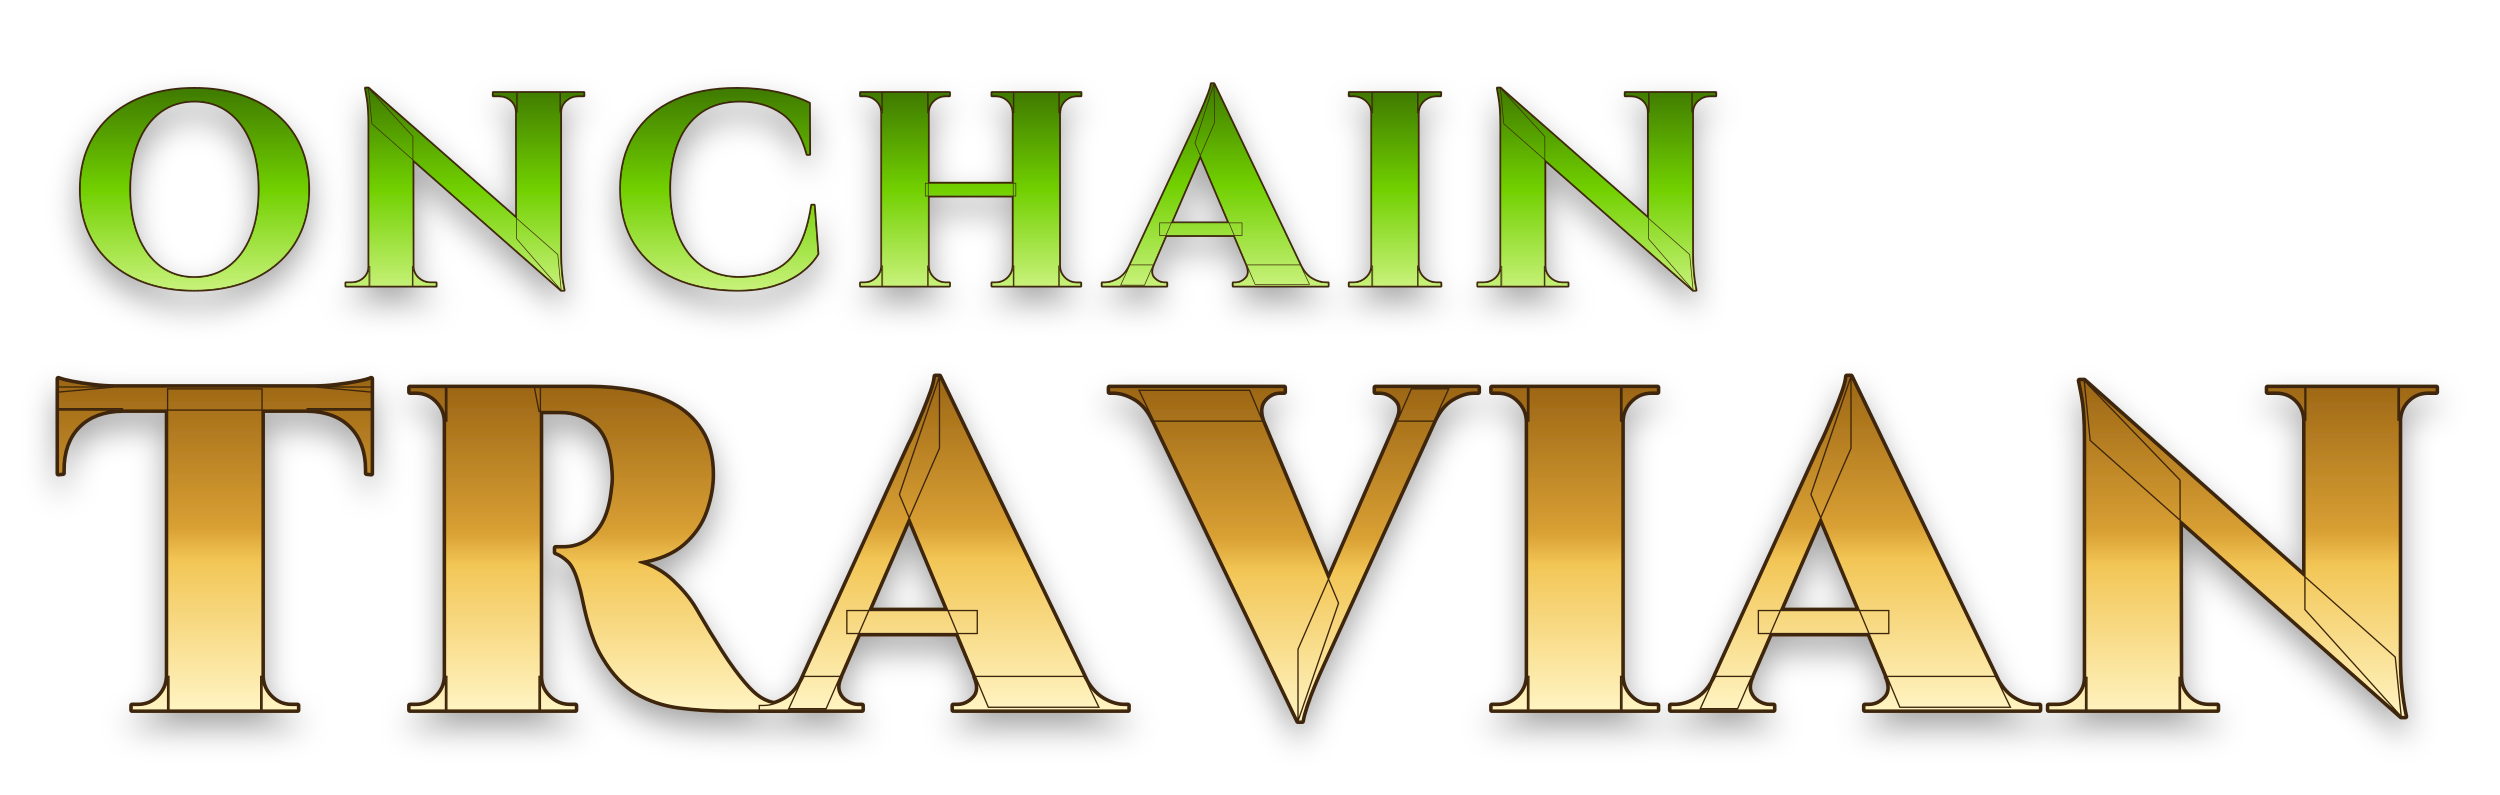
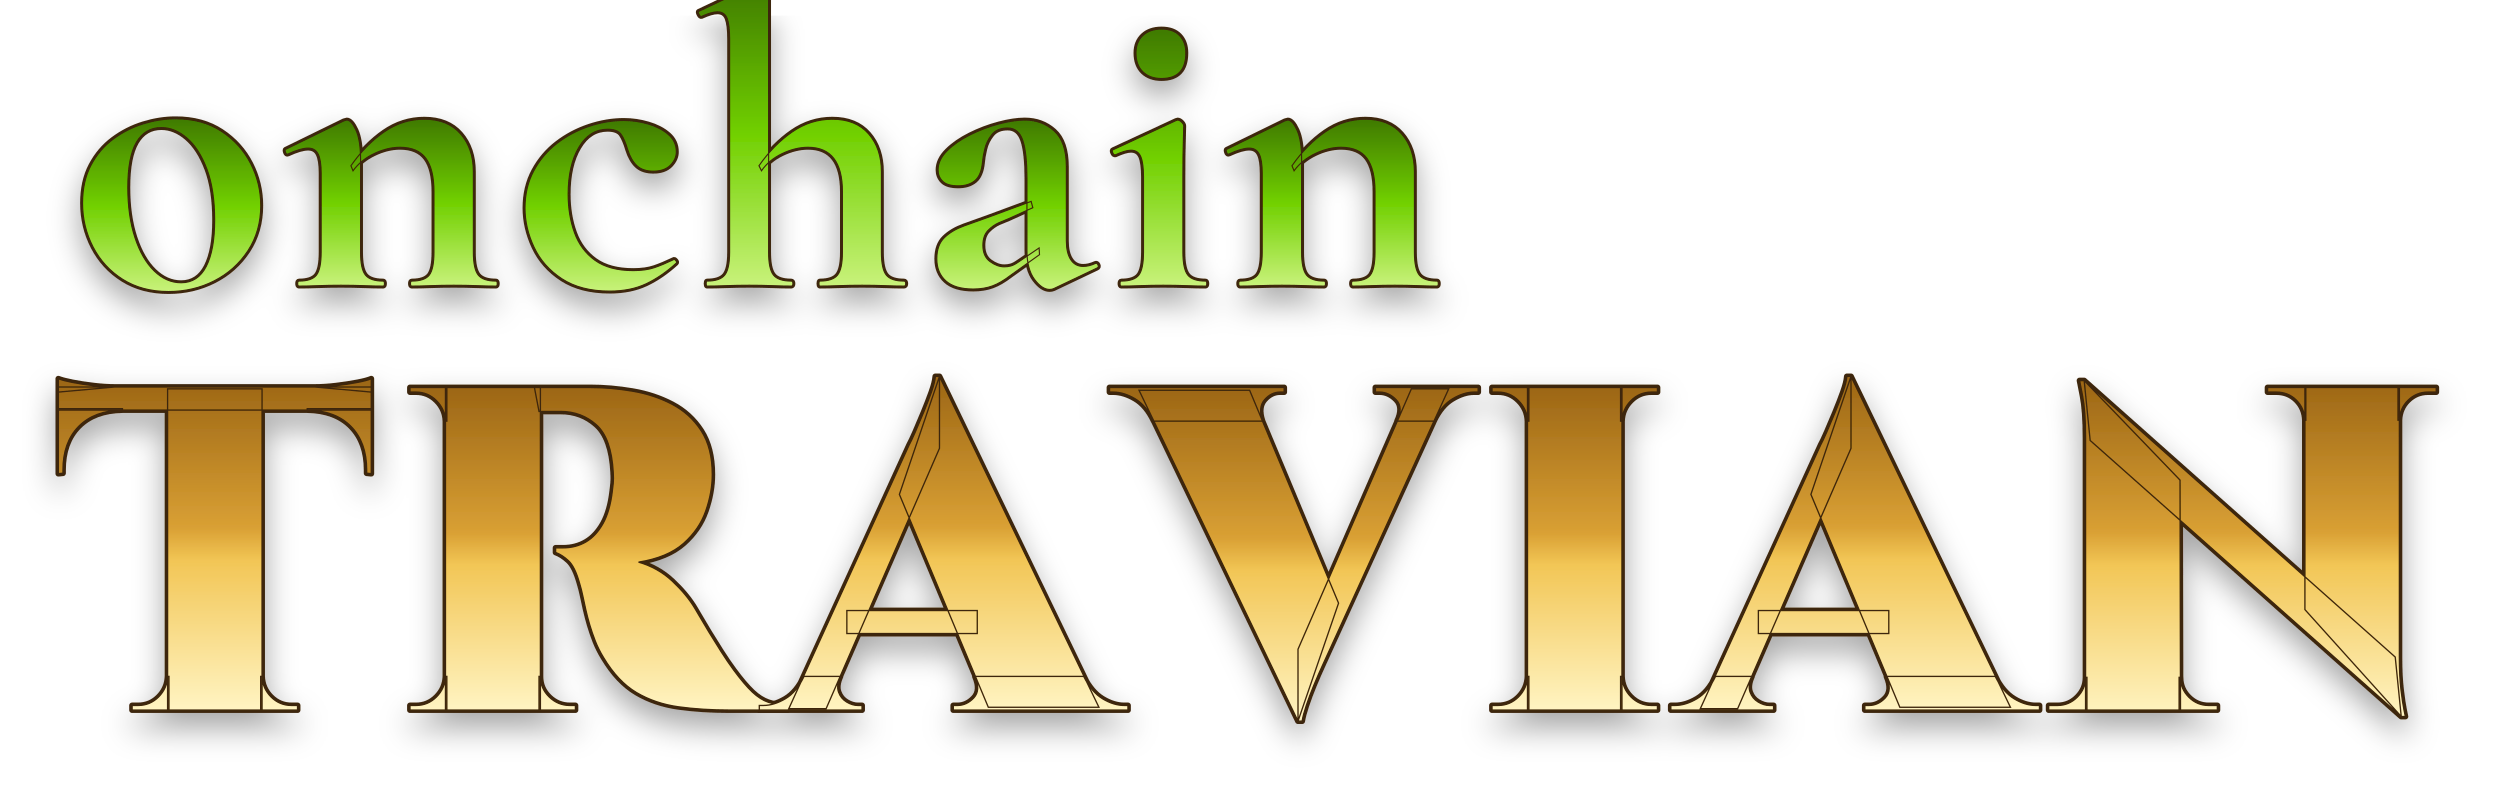
<svg xmlns="http://www.w3.org/2000/svg" viewBox="0 0 651 207" width="651" height="207">
  <defs>
    <linearGradient id="rim" x1="0" y1="0" x2="1" y2="1">
      <stop offset="0" stop-color="#fff3bd" />
      <stop offset=".3" stop-color="#f0c45a" />
      <stop offset=".65" stop-color="#b9801f" />
      <stop offset="1" stop-color="#6a430f" />
    </linearGradient>
    <linearGradient id="rimIn" x1="1" y1="1" x2="0" y2="0">
      <stop offset="0" stop-color="#fff0b0" />
      <stop offset=".4" stop-color="#e3ad43" />
      <stop offset="1" stop-color="#9a6618" />
    </linearGradient>
    <linearGradient id="band" x1="0" y1="0" x2="1" y2="1">
      <stop offset="0" stop-color="#f7d675" />
      <stop offset=".55" stop-color="#d79c33" />
      <stop offset="1" stop-color="#a66d18" />
    </linearGradient>
    <radialGradient id="field" cx=".4" cy=".34" r=".75">
      <stop offset="0" stop-color="#fff0b4" />
      <stop offset=".45" stop-color="#eebd52" />
      <stop offset="1" stop-color="#b57a1e" />
    </radialGradient>
    <linearGradient id="steel" x1="0" y1="0" x2=".6" y2="1">
      <stop offset="0" stop-color="#ffffff" />
      <stop offset=".35" stop-color="#d5dbe2" />
      <stop offset=".75" stop-color="#8c97a5" />
      <stop offset="1" stop-color="#55606e" />
    </linearGradient>
    <linearGradient id="crest" x1="0" y1="0" x2="0" y2="1">
      <stop offset="0" stop-color="#e2452c" />
      <stop offset=".6" stop-color="#b3241a" />
      <stop offset="1" stop-color="#7c140e" />
    </linearGradient>
    <linearGradient id="leaf" x1="0" y1="-1" x2="0" y2="1" gradientUnits="objectBoundingBox">
      <stop offset="0" stop-color="#a6d54a" />
      <stop offset=".5" stop-color="#6aa328" />
      <stop offset="1" stop-color="#3f6c16" />
    </linearGradient>
    <linearGradient id="link" x1="0" y1="0" x2="0" y2="1">
      <stop offset="0" stop-color="#fbfbf6" />
      <stop offset=".5" stop-color="#b8bec6" />
      <stop offset="1" stop-color="#6b7480" />
    </linearGradient>
    <linearGradient id="gold" x1="0" y1="0" x2="0" y2="1">
      <stop offset="0" stop-color="#fff4c2" />
      <stop offset=".45" stop-color="#f2c656" />
      <stop offset=".55" stop-color="#d9a034" />
      <stop offset="1" stop-color="#9c6615" />
    </linearGradient>
    <linearGradient id="green" x1="0" y1="0" x2="0" y2="1">
      <stop offset="0" stop-color="#c8f27a" />
      <stop offset=".5" stop-color="#71d000" />
      <stop offset="1" stop-color="#3f7a06" />
    </linearGradient>
    <filter id="drop" x="-10%" y="-10%" width="120%" height="125%">
      <feDropShadow dx="0" dy="4" stdDeviation="4" flood-color="#000" flood-opacity=".35" />
    </filter>
  </defs>
  <g filter="url(#drop)">
    <g transform="translate(18 74.5)">
-       <g fill="none" stroke="#3d2507" stroke-width="8.8" stroke-linejoin="round">
-         <path transform="translate(0.00 0) scale(0.084 -0.084)" d="M388.214 612.786Q467.928 612.786 533.071 591.196Q598.214 569.607 645.321 528.821Q692.428 488.036 717.517 430.232Q742.606 372.428 742.606 299.393Q742.606 226.964 717.517 169.464Q692.428 111.964 645.321 71.179Q598.214 30.393 533.071 8.804Q467.928 -12.786 388.214 -12.786Q309.107 -12.786 244.161 8.804Q179.215 30.393 132.108 71.179Q85.001 111.964 59.911 169.464Q34.822 226.964 34.822 299.393Q34.822 372.428 59.911 430.232Q85.001 488.036 132.108 528.821Q179.215 569.607 244.161 591.196Q309.107 612.786 388.214 612.786ZM388.214 26.321Q449.465 26.321 494.59 59.589Q539.716 92.857 564.395 154.125Q589.074 215.393 589.074 299.393Q589.074 384.393 564.395 445.768Q539.716 507.143 494.59 540.411Q449.465 573.679 388.214 573.679Q327.964 573.679 282.838 540.411Q237.712 507.143 212.73 445.768Q187.747 384.393 187.747 299.393Q187.747 215.393 212.73 154.125Q237.712 92.857 282.838 59.589Q327.964 26.321 388.214 26.321Z" />
-         <path transform="translate(70.31 0) scale(0.084 -0.084)" d="M91.001 613.786 677.785 97.857 688.392 -12.786 101.608 503.107ZM95.429 60.786V0H21.036V10Q21.036 10 29.233 10.0Q37.429 10 37.429 10Q60.429 10 76.429 24.393Q92.429 38.786 92.429 60.786ZM229.104 60.786Q229.711 38.786 246.029 24.393Q262.347 10 284.104 10Q284.104 10 292.3 10.0Q300.497 10 300.497 10V0H226.711V60.786ZM91.001 613.786 228.711 463.683 229.104 0H92.429V500.321Q92.429 551.321 87.019 582.553Q81.608 613.786 81.608 613.786ZM686.571 600V103.679Q686.571 69.251 689.178 42.786Q691.785 16.322 694.589 1.768Q697.392 -12.786 697.392 -12.786H688.392L550.289 146.46L549.682 600ZM684.178 539.214V600H758.571V590Q758.571 590 750.071 590.0Q741.571 590 741.571 590Q719.571 590 703.374 575.607Q687.178 561.214 686.571 539.214ZM549.682 539.214Q549.289 561.214 533.466 575.607Q517.642 590 494.896 590Q494.896 590 486.396 590.0Q477.896 590 477.896 590V600H552.289V539.214Z" />
-         <path transform="translate(140.78 0) scale(0.084 -0.084)" d="M633.823 250.786 645.286 99.822Q625.964 67.715 591.857 42.357Q557.749 17 508.696 2.107Q459.642 -12.786 394.571 -12.786Q283.25 -11.786 202.072 25.0Q120.893 61.786 77.251 131.482Q33.608 201.179 33.608 300.607Q33.608 398.607 76.643 468.304Q119.679 538 200.857 575.393Q282.036 612.786 394.571 612.786Q462.642 612.786 521.392 599.821Q580.142 586.857 618.857 566.964L619.608 408.357H611.822Q586.786 500.357 532.732 537.018Q478.678 573.679 404.499 573.679Q332.177 573.679 283.48 539.786Q234.784 505.893 210.265 444.822Q185.747 383.75 185.747 302.428Q185.747 219.464 210.569 158.089Q235.391 96.714 282.159 62.821Q328.927 28.928 394.571 26.714Q465.928 26.714 512.464 48.785Q559.001 70.857 586.376 120.125Q613.752 169.393 626.037 250.786Z" />
-         <path transform="translate(203.20 0) scale(0.084 -0.084)" d="M651.142 600V0H507.609V600ZM244.248 600V0H100.108V600ZM515.788 318.893V279.179H235.069V318.893ZM103.108 62.786V0H34.358V10Q34.358 10 39.751 10.0Q45.144 10 45.751 10Q67.93 10 83.822 25.393Q99.715 40.786 100.108 62.786ZM241.855 62.786H244.248Q244.855 40.786 260.787 25.393Q276.719 10 299.212 10Q299.212 10 304.605 10.0Q309.998 10 309.998 10V0H241.855ZM241.855 537.214V600H309.998V590Q309.998 590 304.605 590.0Q299.212 590 299.212 590Q276.719 590 260.787 575.107Q244.855 560.214 244.248 537.214ZM103.108 537.214H100.108Q99.715 560.214 83.822 575.107Q67.93 590 45.751 590Q45.144 590 39.751 590.0Q34.358 590 34.358 590V600H103.108ZM510.002 62.786V0H441.859V10Q441.859 10 447.252 10.0Q452.645 10 452.645 10Q475.367 10 490.988 25.393Q506.609 40.786 507.458 62.786ZM648.142 62.786H651.142Q651.534 40.786 667.163 25.248Q682.792 9.711 705.525 9.711Q705.525 9.711 711.209 9.711Q716.892 9.711 716.892 9.711V0H648.142ZM648.749 537.214V600H717.499V590Q717.499 590 711.816 590.0Q706.132 590 706.132 590Q683.399 590 667.771 575.107Q652.142 560.214 651.749 537.214ZM510.002 537.214H507.458Q506.609 560.214 490.988 575.107Q475.367 590 452.645 590Q452.645 590 447.252 590.0Q441.859 590 441.859 590V600H510.002Z" />
-         <path transform="translate(271.32 0) scale(0.084 -0.084)" d="M319.001 627.357 615.25 5.393H446.397L260.11 443.646ZM130.858 65.715Q119.858 38.75 133.858 24.375Q147.858 10 165.017 10H172.643V0H-27.463V10Q-27.463 10 -23.463 10.0Q-19.463 10 -19.463 10Q0.93 10 22.93 22.679Q44.93 35.357 59.108 65.715ZM319.001 627.357 321.144 507.359 103.679 3H29.751L263.715 506.143Q266.144 512.214 273.162 527.553Q280.179 542.893 288.286 562.214Q296.394 581.535 302.954 599.239Q309.514 616.943 310.608 627.357ZM406.038 195.966V156.859H150.752V195.966ZM420.611 65.715H586.464Q600.857 35.357 622.857 22.679Q644.857 10 664.857 10Q664.857 10 668.857 10.0Q672.857 10 672.857 10V0H378.611V10H386.611Q403.611 10 417.611 24.375Q431.611 38.75 420.611 65.715Z" />
-         <path transform="translate(330.46 0) scale(0.084 -0.084)" d="M247.962 600V0H104.216V600ZM107.216 62.786V0H34.358V10Q34.358 10 40.144 10.0Q45.93 10 46.537 10Q69.68 10 86.751 25.393Q103.823 40.786 104.216 62.786ZM245.569 62.786H248.114Q248.962 40.786 265.651 25.393Q282.339 10 306.301 10Q306.301 10 311.864 10.0Q317.427 10 318.034 10L318.427 0H245.569ZM245.569 537.214V600H317.82L317.427 590Q317.427 590 312.141 590.0Q306.855 590 306.248 590Q282.308 590 265.635 575.107Q248.962 560.214 248.114 537.214ZM107.216 537.214H104.216Q103.823 560.214 86.751 575.107Q69.68 590 46.369 590Q45.537 590 39.947 590.0Q34.358 590 34.358 590V600H107.216Z" />
-         <path transform="translate(365.06 0) scale(0.084 -0.084)" d="M91.001 613.786 677.785 97.857 688.392 -12.786 101.608 503.107ZM95.429 60.786V0H21.036V10Q21.036 10 29.233 10.0Q37.429 10 37.429 10Q60.429 10 76.429 24.393Q92.429 38.786 92.429 60.786ZM229.104 60.786Q229.711 38.786 246.029 24.393Q262.347 10 284.104 10Q284.104 10 292.3 10.0Q300.497 10 300.497 10V0H226.711V60.786ZM91.001 613.786 228.711 463.683 229.104 0H92.429V500.321Q92.429 551.321 87.019 582.553Q81.608 613.786 81.608 613.786ZM686.571 600V103.679Q686.571 69.251 689.178 42.786Q691.785 16.322 694.589 1.768Q697.392 -12.786 697.392 -12.786H688.392L550.289 146.46L549.682 600ZM684.178 539.214V600H758.571V590Q758.571 590 750.071 590.0Q741.571 590 741.571 590Q719.571 590 703.374 575.607Q687.178 561.214 686.571 539.214ZM549.682 539.214Q549.289 561.214 533.466 575.607Q517.642 590 494.896 590Q494.896 590 486.396 590.0Q477.896 590 477.896 590V600H552.289V539.214Z" />
+       <g fill="none" stroke="#3d2507" stroke-width="11.5" stroke-linejoin="round">
+         <path transform="translate(0.00 0) scale(0.1092 -0.1092)" d="M237 -13Q174 -13 128.0 16.0Q82 45 57.0 93.5Q32 142 32 198Q32 250 52.0 288.0Q72 326 105.0 350.5Q138 375 177.0 387.0Q216 399 254 399Q318 399 363.5 369.0Q409 339 433.0 292.0Q457 245 457 192Q457 131 426.5 84.5Q396 38 346.0 12.5Q296 -13 237 -13ZM267 8Q307 8 327.0 47.0Q347 86 347 157Q347 230 328.5 279.0Q310 328 281.0 353.0Q252 378 220 378Q181 378 160.5 343.0Q140 308 140 235Q140 167 157.0 115.5Q174 64 203.0 36.0Q232 8 267 8Z" />
+         <path transform="translate(55.58 0) scale(0.1092 -0.1092)" d="M308 0Q305 0 305.0 6.0Q305 12 308 12Q339 12 350.0 26.5Q361 41 361 81V225Q361 279 341.5 305.0Q322 331 280 331Q250 331 218.5 316.0Q187 301 168 275L163 287Q198 337 242.0 367.5Q286 398 338 398Q394 398 424.5 363.0Q455 328 455 273V81Q455 41 466.5 26.5Q478 12 509 12Q512 12 512.0 6.0Q512 0 509 0Q489 0 463.0 1.0Q437 2 408 2Q380 2 354.0 1.0Q328 0 308 0ZM39 0Q36 0 36.0 6.0Q36 12 39 12Q70 12 81.0 26.5Q92 41 92 81V269Q92 300 85.0 314.5Q78 329 61 329Q52 329 40.0 325.5Q28 322 13 315Q9 313 7.0 319.0Q5 325 7 326L146 394Q152 396 153 396Q164 396 175.0 372.0Q186 348 186 303V81Q186 41 197.5 26.5Q209 12 240 12Q243 12 243.0 6.0Q243 0 240 0Q220 0 194.0 1.0Q168 2 139 2Q111 2 85.0 1.0Q59 0 39 0Z" />
+         <path transform="translate(115.21 0) scale(0.1092 -0.1092)" d="M234 -12Q165 -12 120.0 17.5Q75 47 53.5 93.0Q32 139 32 186Q32 236 53.0 275.0Q74 314 108.5 340.5Q143 367 185.0 381.0Q227 395 268 395Q297 395 326.0 386.5Q355 378 374.0 361.5Q393 345 393 320Q393 303 379.0 288.5Q365 274 338 274Q313 274 299.0 287.0Q285 300 277 325Q270 349 261.5 361.5Q253 374 229 374Q186 374 160.5 331.0Q135 288 135 219Q135 169 150.0 127.5Q165 86 199.0 61.5Q233 37 290 37Q320 37 340.5 44.0Q361 51 386 63Q388 65 391.5 61.0Q395 57 393 55Q358 23 321.0 5.5Q284 -12 234 -12Z" />
+         <path transform="translate(163.80 0) scale(0.1092 -0.1092)" d="M21 0Q19 0 19.0 6.0Q19 12 21 12Q52 12 63.5 26.5Q75 41 75 81V589Q75 623 69.0 638.5Q63 654 46 654Q32 654 8 643Q5 642 2.0 648.0Q-1 654 1 655L147 724Q149 725 150.0 725.0Q151 725 152 725Q157 725 162.5 720.5Q168 716 168 712V81Q168 41 179.5 26.5Q191 12 222 12Q226 12 226.0 6.0Q226 0 222 0Q202 0 176.5 1.0Q151 2 122 2Q93 2 67.0 1.0Q41 0 21 0ZM290 0Q288 0 288.0 6.0Q288 12 290 12Q321 12 332.5 26.5Q344 41 344 81V225Q344 331 262 331Q232 331 200.5 316.0Q169 301 151 275L145 287Q180 337 224.0 367.5Q268 398 320 398Q376 398 406.5 363.0Q437 328 437 273V81Q437 41 448.5 26.5Q460 12 491 12Q495 12 495.0 6.0Q495 0 491 0Q471 0 445.5 1.0Q420 2 391 2Q362 2 336.0 1.0Q310 0 290 0Z" />
+         <path transform="translate(221.57 0) scale(0.1092 -0.1092)" d="M319 -6Q315 -8 309 -8Q291 -8 273.0 16.0Q255 40 255 85V255Q255 318 245.0 347.5Q235 377 209 377Q184 377 171.5 361.5Q159 346 154.5 327.0Q150 308 149 295Q146 264 131.0 251.5Q116 239 91 239Q65 239 54.0 250.0Q43 261 43 277Q43 301 64.5 322.5Q86 344 119.0 360.5Q152 377 187.5 386.5Q223 396 250 396Q291 396 320.0 370.0Q349 344 349 285V108Q349 79 359.5 63.0Q370 47 389 47Q403 47 418 54Q422 56 424.5 50.5Q427 45 422 43ZM127 -7Q83 -7 61.5 12.5Q40 32 40 65Q40 98 58.0 115.5Q76 133 105.0 143.5Q134 154 165 165L265 202L269 187L212 161Q204 158 189.0 151.5Q174 145 162.0 132.5Q150 120 150 97Q150 71 167.0 58.5Q184 46 201 46Q209 46 216.5 48.0Q224 50 234 57L284 91L285 75L215 25Q193 8 173.0 0.5Q153 -7 127 -7Z" />
+         <path transform="translate(269.72 0) scale(0.1092 -0.1092)" d="M39 0Q36 0 36.0 6.0Q36 12 39 12Q70 12 81.0 26.5Q92 41 92 81V260Q92 293 85.5 308.5Q79 324 62 324Q55 324 45.5 321.0Q36 318 25 313Q21 312 18.5 318.0Q16 324 19 325L170 395Q172 396 173 396Q178 396 183.0 391.0Q188 386 188 382Q188 370 187.0 342.0Q186 314 186 262V81Q186 41 197.5 26.5Q209 12 240 12Q243 12 243.0 6.0Q243 0 240 0Q220 0 194.0 1.0Q168 2 139 2Q111 2 85.0 1.0Q59 0 39 0ZM135 495Q107 495 90.5 511.0Q74 527 74 556Q74 582 90.5 597.5Q107 613 135 613Q163 613 178.0 597.5Q193 582 193 556Q193 495 135 495Z" />
+         <path transform="translate(300.63 0) scale(0.1092 -0.1092)" d="M308 0Q305 0 305.0 6.0Q305 12 308 12Q339 12 350.0 26.5Q361 41 361 81V225Q361 279 341.5 305.0Q322 331 280 331Q250 331 218.5 316.0Q187 301 168 275L163 287Q198 337 242.0 367.5Q286 398 338 398Q394 398 424.5 363.0Q455 328 455 273V81Q455 41 466.5 26.5Q478 12 509 12Q512 12 512.0 6.0Q512 0 509 0Q489 0 463.0 1.0Q437 2 408 2Q380 2 354.0 1.0Q328 0 308 0ZM39 0Q36 0 36.0 6.0Q36 12 39 12Q70 12 81.0 26.5Q92 41 92 81V269Q92 300 85.0 314.5Q78 329 61 329Q52 329 40.0 325.5Q28 322 13 315Q9 313 7.0 319.0Q5 325 7 326L146 394Q152 396 153 396Q164 396 175.0 372.0Q186 348 186 303V81Q186 41 197.5 26.5Q209 12 240 12Q243 12 243.0 6.0Q243 0 240 0Q220 0 194.0 1.0Q168 2 139 2Q111 2 85.0 1.0Q59 0 39 0Z" />
      </g>
-       <g fill="url(#green)" stroke="#3d2507" stroke-width="2.1">
-         <path transform="translate(0.00 0) scale(0.084 -0.084)" d="M388.214 612.786Q467.928 612.786 533.071 591.196Q598.214 569.607 645.321 528.821Q692.428 488.036 717.517 430.232Q742.606 372.428 742.606 299.393Q742.606 226.964 717.517 169.464Q692.428 111.964 645.321 71.179Q598.214 30.393 533.071 8.804Q467.928 -12.786 388.214 -12.786Q309.107 -12.786 244.161 8.804Q179.215 30.393 132.108 71.179Q85.001 111.964 59.911 169.464Q34.822 226.964 34.822 299.393Q34.822 372.428 59.911 430.232Q85.001 488.036 132.108 528.821Q179.215 569.607 244.161 591.196Q309.107 612.786 388.214 612.786ZM388.214 26.321Q449.465 26.321 494.59 59.589Q539.716 92.857 564.395 154.125Q589.074 215.393 589.074 299.393Q589.074 384.393 564.395 445.768Q539.716 507.143 494.59 540.411Q449.465 573.679 388.214 573.679Q327.964 573.679 282.838 540.411Q237.712 507.143 212.73 445.768Q187.747 384.393 187.747 299.393Q187.747 215.393 212.73 154.125Q237.712 92.857 282.838 59.589Q327.964 26.321 388.214 26.321Z" />
-         <path transform="translate(70.31 0) scale(0.084 -0.084)" d="M91.001 613.786 677.785 97.857 688.392 -12.786 101.608 503.107ZM95.429 60.786V0H21.036V10Q21.036 10 29.233 10.0Q37.429 10 37.429 10Q60.429 10 76.429 24.393Q92.429 38.786 92.429 60.786ZM229.104 60.786Q229.711 38.786 246.029 24.393Q262.347 10 284.104 10Q284.104 10 292.3 10.0Q300.497 10 300.497 10V0H226.711V60.786ZM91.001 613.786 228.711 463.683 229.104 0H92.429V500.321Q92.429 551.321 87.019 582.553Q81.608 613.786 81.608 613.786ZM686.571 600V103.679Q686.571 69.251 689.178 42.786Q691.785 16.322 694.589 1.768Q697.392 -12.786 697.392 -12.786H688.392L550.289 146.46L549.682 600ZM684.178 539.214V600H758.571V590Q758.571 590 750.071 590.0Q741.571 590 741.571 590Q719.571 590 703.374 575.607Q687.178 561.214 686.571 539.214ZM549.682 539.214Q549.289 561.214 533.466 575.607Q517.642 590 494.896 590Q494.896 590 486.396 590.0Q477.896 590 477.896 590V600H552.289V539.214Z" />
-         <path transform="translate(140.78 0) scale(0.084 -0.084)" d="M633.823 250.786 645.286 99.822Q625.964 67.715 591.857 42.357Q557.749 17 508.696 2.107Q459.642 -12.786 394.571 -12.786Q283.25 -11.786 202.072 25.0Q120.893 61.786 77.251 131.482Q33.608 201.179 33.608 300.607Q33.608 398.607 76.643 468.304Q119.679 538 200.857 575.393Q282.036 612.786 394.571 612.786Q462.642 612.786 521.392 599.821Q580.142 586.857 618.857 566.964L619.608 408.357H611.822Q586.786 500.357 532.732 537.018Q478.678 573.679 404.499 573.679Q332.177 573.679 283.48 539.786Q234.784 505.893 210.265 444.822Q185.747 383.75 185.747 302.428Q185.747 219.464 210.569 158.089Q235.391 96.714 282.159 62.821Q328.927 28.928 394.571 26.714Q465.928 26.714 512.464 48.785Q559.001 70.857 586.376 120.125Q613.752 169.393 626.037 250.786Z" />
-         <path transform="translate(203.20 0) scale(0.084 -0.084)" d="M651.142 600V0H507.609V600ZM244.248 600V0H100.108V600ZM515.788 318.893V279.179H235.069V318.893ZM103.108 62.786V0H34.358V10Q34.358 10 39.751 10.0Q45.144 10 45.751 10Q67.93 10 83.822 25.393Q99.715 40.786 100.108 62.786ZM241.855 62.786H244.248Q244.855 40.786 260.787 25.393Q276.719 10 299.212 10Q299.212 10 304.605 10.0Q309.998 10 309.998 10V0H241.855ZM241.855 537.214V600H309.998V590Q309.998 590 304.605 590.0Q299.212 590 299.212 590Q276.719 590 260.787 575.107Q244.855 560.214 244.248 537.214ZM103.108 537.214H100.108Q99.715 560.214 83.822 575.107Q67.93 590 45.751 590Q45.144 590 39.751 590.0Q34.358 590 34.358 590V600H103.108ZM510.002 62.786V0H441.859V10Q441.859 10 447.252 10.0Q452.645 10 452.645 10Q475.367 10 490.988 25.393Q506.609 40.786 507.458 62.786ZM648.142 62.786H651.142Q651.534 40.786 667.163 25.248Q682.792 9.711 705.525 9.711Q705.525 9.711 711.209 9.711Q716.892 9.711 716.892 9.711V0H648.142ZM648.749 537.214V600H717.499V590Q717.499 590 711.816 590.0Q706.132 590 706.132 590Q683.399 590 667.771 575.107Q652.142 560.214 651.749 537.214ZM510.002 537.214H507.458Q506.609 560.214 490.988 575.107Q475.367 590 452.645 590Q452.645 590 447.252 590.0Q441.859 590 441.859 590V600H510.002Z" />
-         <path transform="translate(271.32 0) scale(0.084 -0.084)" d="M319.001 627.357 615.25 5.393H446.397L260.11 443.646ZM130.858 65.715Q119.858 38.75 133.858 24.375Q147.858 10 165.017 10H172.643V0H-27.463V10Q-27.463 10 -23.463 10.0Q-19.463 10 -19.463 10Q0.93 10 22.93 22.679Q44.93 35.357 59.108 65.715ZM319.001 627.357 321.144 507.359 103.679 3H29.751L263.715 506.143Q266.144 512.214 273.162 527.553Q280.179 542.893 288.286 562.214Q296.394 581.535 302.954 599.239Q309.514 616.943 310.608 627.357ZM406.038 195.966V156.859H150.752V195.966ZM420.611 65.715H586.464Q600.857 35.357 622.857 22.679Q644.857 10 664.857 10Q664.857 10 668.857 10.0Q672.857 10 672.857 10V0H378.611V10H386.611Q403.611 10 417.611 24.375Q431.611 38.75 420.611 65.715Z" />
-         <path transform="translate(330.46 0) scale(0.084 -0.084)" d="M247.962 600V0H104.216V600ZM107.216 62.786V0H34.358V10Q34.358 10 40.144 10.0Q45.93 10 46.537 10Q69.68 10 86.751 25.393Q103.823 40.786 104.216 62.786ZM245.569 62.786H248.114Q248.962 40.786 265.651 25.393Q282.339 10 306.301 10Q306.301 10 311.864 10.0Q317.427 10 318.034 10L318.427 0H245.569ZM245.569 537.214V600H317.82L317.427 590Q317.427 590 312.141 590.0Q306.855 590 306.248 590Q282.308 590 265.635 575.107Q248.962 560.214 248.114 537.214ZM107.216 537.214H104.216Q103.823 560.214 86.751 575.107Q69.68 590 46.369 590Q45.537 590 39.947 590.0Q34.358 590 34.358 590V600H107.216Z" />
-         <path transform="translate(365.06 0) scale(0.084 -0.084)" d="M91.001 613.786 677.785 97.857 688.392 -12.786 101.608 503.107ZM95.429 60.786V0H21.036V10Q21.036 10 29.233 10.0Q37.429 10 37.429 10Q60.429 10 76.429 24.393Q92.429 38.786 92.429 60.786ZM229.104 60.786Q229.711 38.786 246.029 24.393Q262.347 10 284.104 10Q284.104 10 292.3 10.0Q300.497 10 300.497 10V0H226.711V60.786ZM91.001 613.786 228.711 463.683 229.104 0H92.429V500.321Q92.429 551.321 87.019 582.553Q81.608 613.786 81.608 613.786ZM686.571 600V103.679Q686.571 69.251 689.178 42.786Q691.785 16.322 694.589 1.768Q697.392 -12.786 697.392 -12.786H688.392L550.289 146.46L549.682 600ZM684.178 539.214V600H758.571V590Q758.571 590 750.071 590.0Q741.571 590 741.571 590Q719.571 590 703.374 575.607Q687.178 561.214 686.571 539.214ZM549.682 539.214Q549.289 561.214 533.466 575.607Q517.642 590 494.896 590Q494.896 590 486.396 590.0Q477.896 590 477.896 590V600H552.289V539.214Z" />
+       <g fill="url(#green)" stroke="#3d2507" stroke-width="2.7">
+         <path transform="translate(0.00 0) scale(0.1092 -0.1092)" d="M237 -13Q174 -13 128.0 16.0Q82 45 57.0 93.5Q32 142 32 198Q32 250 52.0 288.0Q72 326 105.0 350.5Q138 375 177.0 387.0Q216 399 254 399Q318 399 363.5 369.0Q409 339 433.0 292.0Q457 245 457 192Q457 131 426.5 84.5Q396 38 346.0 12.5Q296 -13 237 -13ZM267 8Q307 8 327.0 47.0Q347 86 347 157Q347 230 328.5 279.0Q310 328 281.0 353.0Q252 378 220 378Q181 378 160.5 343.0Q140 308 140 235Q140 167 157.0 115.5Q174 64 203.0 36.0Q232 8 267 8Z" />
+         <path transform="translate(55.58 0) scale(0.1092 -0.1092)" d="M308 0Q305 0 305.0 6.0Q305 12 308 12Q339 12 350.0 26.5Q361 41 361 81V225Q361 279 341.5 305.0Q322 331 280 331Q250 331 218.5 316.0Q187 301 168 275L163 287Q198 337 242.0 367.5Q286 398 338 398Q394 398 424.5 363.0Q455 328 455 273V81Q455 41 466.5 26.5Q478 12 509 12Q512 12 512.0 6.0Q512 0 509 0Q489 0 463.0 1.0Q437 2 408 2Q380 2 354.0 1.0Q328 0 308 0ZM39 0Q36 0 36.0 6.0Q36 12 39 12Q70 12 81.0 26.5Q92 41 92 81V269Q92 300 85.0 314.5Q78 329 61 329Q52 329 40.0 325.5Q28 322 13 315Q9 313 7.0 319.0Q5 325 7 326L146 394Q152 396 153 396Q164 396 175.0 372.0Q186 348 186 303V81Q186 41 197.5 26.5Q209 12 240 12Q243 12 243.0 6.0Q243 0 240 0Q220 0 194.0 1.0Q168 2 139 2Q111 2 85.0 1.0Q59 0 39 0Z" />
+         <path transform="translate(115.21 0) scale(0.1092 -0.1092)" d="M234 -12Q165 -12 120.0 17.5Q75 47 53.5 93.0Q32 139 32 186Q32 236 53.0 275.0Q74 314 108.5 340.5Q143 367 185.0 381.0Q227 395 268 395Q297 395 326.0 386.5Q355 378 374.0 361.5Q393 345 393 320Q393 303 379.0 288.5Q365 274 338 274Q313 274 299.0 287.0Q285 300 277 325Q270 349 261.5 361.5Q253 374 229 374Q186 374 160.5 331.0Q135 288 135 219Q135 169 150.0 127.5Q165 86 199.0 61.5Q233 37 290 37Q320 37 340.5 44.0Q361 51 386 63Q388 65 391.5 61.0Q395 57 393 55Q358 23 321.0 5.5Q284 -12 234 -12Z" />
+         <path transform="translate(163.80 0) scale(0.1092 -0.1092)" d="M21 0Q19 0 19.0 6.0Q19 12 21 12Q52 12 63.5 26.5Q75 41 75 81V589Q75 623 69.0 638.5Q63 654 46 654Q32 654 8 643Q5 642 2.0 648.0Q-1 654 1 655L147 724Q149 725 150.0 725.0Q151 725 152 725Q157 725 162.5 720.5Q168 716 168 712V81Q168 41 179.5 26.5Q191 12 222 12Q226 12 226.0 6.0Q226 0 222 0Q202 0 176.5 1.0Q151 2 122 2Q93 2 67.0 1.0Q41 0 21 0ZM290 0Q288 0 288.0 6.0Q288 12 290 12Q321 12 332.5 26.5Q344 41 344 81V225Q344 331 262 331Q232 331 200.5 316.0Q169 301 151 275L145 287Q180 337 224.0 367.5Q268 398 320 398Q376 398 406.5 363.0Q437 328 437 273V81Q437 41 448.5 26.5Q460 12 491 12Q495 12 495.0 6.0Q495 0 491 0Q471 0 445.5 1.0Q420 2 391 2Q362 2 336.0 1.0Q310 0 290 0Z" />
+         <path transform="translate(221.57 0) scale(0.1092 -0.1092)" d="M319 -6Q315 -8 309 -8Q291 -8 273.0 16.0Q255 40 255 85V255Q255 318 245.0 347.5Q235 377 209 377Q184 377 171.5 361.5Q159 346 154.5 327.0Q150 308 149 295Q146 264 131.0 251.5Q116 239 91 239Q65 239 54.0 250.0Q43 261 43 277Q43 301 64.5 322.5Q86 344 119.0 360.5Q152 377 187.5 386.5Q223 396 250 396Q291 396 320.0 370.0Q349 344 349 285V108Q349 79 359.5 63.0Q370 47 389 47Q403 47 418 54Q422 56 424.5 50.5Q427 45 422 43ZM127 -7Q83 -7 61.5 12.5Q40 32 40 65Q40 98 58.0 115.5Q76 133 105.0 143.5Q134 154 165 165L265 202L269 187L212 161Q204 158 189.0 151.5Q174 145 162.0 132.5Q150 120 150 97Q150 71 167.0 58.5Q184 46 201 46Q209 46 216.5 48.0Q224 50 234 57L284 91L285 75L215 25Q193 8 173.0 0.5Q153 -7 127 -7Z" />
+         <path transform="translate(269.72 0) scale(0.1092 -0.1092)" d="M39 0Q36 0 36.0 6.0Q36 12 39 12Q70 12 81.0 26.5Q92 41 92 81V260Q92 293 85.5 308.5Q79 324 62 324Q55 324 45.5 321.0Q36 318 25 313Q21 312 18.5 318.0Q16 324 19 325L170 395Q172 396 173 396Q178 396 183.0 391.0Q188 386 188 382Q188 370 187.0 342.0Q186 314 186 262V81Q186 41 197.5 26.5Q209 12 240 12Q243 12 243.0 6.0Q243 0 240 0Q220 0 194.0 1.0Q168 2 139 2Q111 2 85.0 1.0Q59 0 39 0ZM135 495Q107 495 90.5 511.0Q74 527 74 556Q74 582 90.5 597.5Q107 613 135 613Q163 613 178.0 597.5Q193 582 193 556Q193 495 135 495Z" />
+         <path transform="translate(300.63 0) scale(0.1092 -0.1092)" d="M308 0Q305 0 305.0 6.0Q305 12 308 12Q339 12 350.0 26.5Q361 41 361 81V225Q361 279 341.5 305.0Q322 331 280 331Q250 331 218.5 316.0Q187 301 168 275L163 287Q198 337 242.0 367.5Q286 398 338 398Q394 398 424.5 363.0Q455 328 455 273V81Q455 41 466.5 26.5Q478 12 509 12Q512 12 512.0 6.0Q512 0 509 0Q489 0 463.0 1.0Q437 2 408 2Q380 2 354.0 1.0Q328 0 308 0ZM39 0Q36 0 36.0 6.0Q36 12 39 12Q70 12 81.0 26.5Q92 41 92 81V269Q92 300 85.0 314.5Q78 329 61 329Q52 329 40.0 325.5Q28 322 13 315Q9 313 7.0 319.0Q5 325 7 326L146 394Q152 396 153 396Q164 396 175.0 372.0Q186 348 186 303V81Q186 41 197.5 26.5Q209 12 240 12Q243 12 243.0 6.0Q243 0 240 0Q220 0 194.0 1.0Q168 2 139 2Q111 2 85.0 1.0Q59 0 39 0Z" />
      </g>
    </g>
    <g transform="translate(14 184.9)">
      <g fill="none" stroke="#3d2507" stroke-width="12.6" stroke-linejoin="round">
        <path transform="translate(0.00 0) scale(0.12 -0.12)" d="M452 697V0H247V697ZM689 701V651H10V701ZM689 654V513L679 514V521Q679 581 645.0 615.5Q611 650 550 651V654ZM689 719V690L567 701Q589 701 613.5 704.0Q638 707 659.0 711.0Q680 715 689 719ZM250 73V0H170V10Q170 10 176.5 10.0Q183 10 183 10Q209 10 227.5 28.5Q246 47 247 73ZM449 73H452Q453 47 471.5 28.5Q490 10 516 10Q516 10 522.5 10.0Q529 10 529 10V0H449ZM149 654V651Q88 650 54.0 615.5Q20 581 20 521V514L10 513V654ZM10 719Q20 715 40.5 711.0Q61 707 86.0 704.0Q111 701 132 701L10 690Z" />
        <path transform="translate(88.56 0) scale(0.12 -0.12)" d="M305 700H426Q471 700 518.0 692.0Q565 684 604.0 663.5Q643 643 667.0 606.0Q691 569 691 511Q691 473 677.0 432.5Q663 392 628.5 361.5Q594 331 531 321Q573 309 604.0 280.0Q635 251 653 221Q655 218 663.0 204.0Q671 190 683.5 169.5Q696 149 710.0 127.0Q724 105 738 86Q761 55 778.0 39.0Q795 23 812.5 17.0Q830 11 854 10V0H729Q669 0 618.0 7.0Q567 14 526.5 38.0Q486 62 455 114Q444 132 437.0 150.0Q430 168 425.0 185.0Q420 202 416.5 217.5Q413 233 410.0 247.5Q407 262 403 275Q393 311 379.0 324.0Q365 337 351 342V352Q355 352 360.0 352.0Q365 352 367 352Q395 352 417.0 365.0Q439 378 454.0 405.0Q469 432 474 475Q475 483 476.0 492.5Q477 502 476 516Q472 590 439.5 619.0Q407 648 362 648Q357 648 349.0 648.0Q341 648 332.0 648.0Q323 648 315 648Q315 648 312.5 661.0Q310 674 307.5 687.0Q305 700 305 700ZM318 700V0H112V700ZM115 73V0H35V10Q37 10 42.0 10.0Q47 10 48 10Q74 10 92.5 28.5Q111 47 112 73ZM115 627H112Q111 653 92.5 671.5Q74 690 48 690Q47 690 42.0 690.0Q37 690 35 690V700H115ZM315 73H318Q318 47 337.0 28.5Q356 10 382 10Q384 10 388.5 10.0Q393 10 394 10V0H315Z" />
        <path transform="translate(188.52 0) scale(0.12 -0.12)" d="M351 724 697 6H457L264 468ZM136 73Q127 53 132.0 39.0Q137 25 149.5 17.5Q162 10 174 10H183V0H-40V10Q-40 10 -35.5 10.0Q-31 10 -31 10Q-8 10 16.5 24.5Q41 39 57 73ZM351 724V568L105 3H24L285 575Q290 584 298.5 603.5Q307 623 316.5 646.0Q326 669 333.5 690.0Q341 711 342 724ZM433 216V166H150V216ZM428 73H664Q681 39 705.0 24.5Q729 10 752 10Q752 10 756.0 10.0Q760 10 760 10V0H381V10H390Q410 10 425.5 26.5Q441 43 428 73Z" />
        <path transform="translate(279.72 0) scale(0.12 -0.12)" d="M369 -24 24 694H264L457 232ZM369 -24V132L615 697H696L435 125Q431 116 422.0 96.5Q413 77 403.5 54.0Q394 31 387.0 10.0Q380 -11 378 -24ZM584 627Q598 657 582.0 673.5Q566 690 546 690H537V700H760V690Q760 690 755.5 690.0Q751 690 751 690Q729 690 704.5 675.5Q680 661 664 627ZM292 627H56Q40 661 15.5 675.5Q-9 690 -32 690Q-32 690 -36.0 690.0Q-40 690 -40 690V700H339V690H330Q311 690 296.5 673.5Q282 657 292 627Z" />
        <path transform="translate(370.92 0) scale(0.12 -0.12)" d="M312 700V0H107V700ZM110 73V0H30V10Q30 10 36.5 10.0Q43 10 43 10Q69 10 87.5 28.5Q106 47 107 73ZM110 627H107Q106 653 87.5 671.5Q69 690 43 690Q43 690 36.5 690.0Q30 690 30 690V700H110ZM309 73H312Q313 47 331.5 28.5Q350 10 376 10Q376 10 382.0 10.0Q388 10 389 10V0H309ZM309 627V700H389V690Q388 690 382.0 690.0Q376 690 376 690Q350 690 331.5 671.5Q313 653 312 627Z" />
        <path transform="translate(425.88 0) scale(0.12 -0.12)" d="M351 724 697 6H457L264 468ZM136 73Q127 53 132.0 39.0Q137 25 149.5 17.5Q162 10 174 10H183V0H-40V10Q-40 10 -35.5 10.0Q-31 10 -31 10Q-8 10 16.5 24.5Q41 39 57 73ZM351 724V568L105 3H24L285 575Q290 584 298.5 603.5Q307 623 316.5 646.0Q326 669 333.5 690.0Q341 711 342 724ZM433 216V166H150V216ZM428 73H664Q681 39 705.0 24.5Q729 10 752 10Q752 10 756.0 10.0Q760 10 760 10V0H381V10H390Q410 10 425.5 26.5Q441 43 428 73Z" />
        <path transform="translate(517.08 0) scale(0.12 -0.12)" d="M97 715 772 115 785 -14 110 585ZM103 71V0H20V10Q20 10 29.0 10.0Q38 10 39 10Q64 10 82.0 28.0Q100 46 100 71ZM306 71Q306 46 324.0 28.0Q342 10 367 10Q368 10 377.0 10.0Q386 10 386 10V0H303V71ZM97 715 305 499 306 0H100V590Q100 649 93.5 682.0Q87 715 87 715ZM781 700V114Q781 73 784.5 44.0Q788 15 791.0 0.5Q794 -14 794 -14H785L576 218V700ZM861 700V690Q861 690 852.0 690.0Q843 690 843 690Q818 690 800.0 672.5Q782 655 781 629H778V700ZM495 700H578V629H576Q575 655 557.5 672.5Q540 690 514 690Q514 690 505.0 690.0Q496 690 495 690Z" />
      </g>
      <g fill="url(#gold)" stroke="#3d2507" stroke-width="2.9">
        <path transform="translate(0.00 0) scale(0.12 -0.12)" d="M452 697V0H247V697ZM689 701V651H10V701ZM689 654V513L679 514V521Q679 581 645.0 615.5Q611 650 550 651V654ZM689 719V690L567 701Q589 701 613.5 704.0Q638 707 659.0 711.0Q680 715 689 719ZM250 73V0H170V10Q170 10 176.5 10.0Q183 10 183 10Q209 10 227.5 28.5Q246 47 247 73ZM449 73H452Q453 47 471.5 28.5Q490 10 516 10Q516 10 522.5 10.0Q529 10 529 10V0H449ZM149 654V651Q88 650 54.0 615.5Q20 581 20 521V514L10 513V654ZM10 719Q20 715 40.5 711.0Q61 707 86.0 704.0Q111 701 132 701L10 690Z" />
        <path transform="translate(88.56 0) scale(0.12 -0.12)" d="M305 700H426Q471 700 518.0 692.0Q565 684 604.0 663.5Q643 643 667.0 606.0Q691 569 691 511Q691 473 677.0 432.5Q663 392 628.5 361.5Q594 331 531 321Q573 309 604.0 280.0Q635 251 653 221Q655 218 663.0 204.0Q671 190 683.5 169.5Q696 149 710.0 127.0Q724 105 738 86Q761 55 778.0 39.0Q795 23 812.5 17.0Q830 11 854 10V0H729Q669 0 618.0 7.0Q567 14 526.5 38.0Q486 62 455 114Q444 132 437.0 150.0Q430 168 425.0 185.0Q420 202 416.5 217.5Q413 233 410.0 247.5Q407 262 403 275Q393 311 379.0 324.0Q365 337 351 342V352Q355 352 360.0 352.0Q365 352 367 352Q395 352 417.0 365.0Q439 378 454.0 405.0Q469 432 474 475Q475 483 476.0 492.5Q477 502 476 516Q472 590 439.5 619.0Q407 648 362 648Q357 648 349.0 648.0Q341 648 332.0 648.0Q323 648 315 648Q315 648 312.5 661.0Q310 674 307.5 687.0Q305 700 305 700ZM318 700V0H112V700ZM115 73V0H35V10Q37 10 42.0 10.0Q47 10 48 10Q74 10 92.5 28.5Q111 47 112 73ZM115 627H112Q111 653 92.5 671.5Q74 690 48 690Q47 690 42.0 690.0Q37 690 35 690V700H115ZM315 73H318Q318 47 337.0 28.5Q356 10 382 10Q384 10 388.5 10.0Q393 10 394 10V0H315Z" />
        <path transform="translate(188.52 0) scale(0.12 -0.12)" d="M351 724 697 6H457L264 468ZM136 73Q127 53 132.0 39.0Q137 25 149.5 17.5Q162 10 174 10H183V0H-40V10Q-40 10 -35.5 10.0Q-31 10 -31 10Q-8 10 16.5 24.5Q41 39 57 73ZM351 724V568L105 3H24L285 575Q290 584 298.5 603.5Q307 623 316.5 646.0Q326 669 333.5 690.0Q341 711 342 724ZM433 216V166H150V216ZM428 73H664Q681 39 705.0 24.5Q729 10 752 10Q752 10 756.0 10.0Q760 10 760 10V0H381V10H390Q410 10 425.5 26.5Q441 43 428 73Z" />
        <path transform="translate(279.72 0) scale(0.12 -0.12)" d="M369 -24 24 694H264L457 232ZM369 -24V132L615 697H696L435 125Q431 116 422.0 96.5Q413 77 403.5 54.0Q394 31 387.0 10.0Q380 -11 378 -24ZM584 627Q598 657 582.0 673.5Q566 690 546 690H537V700H760V690Q760 690 755.5 690.0Q751 690 751 690Q729 690 704.5 675.5Q680 661 664 627ZM292 627H56Q40 661 15.5 675.5Q-9 690 -32 690Q-32 690 -36.0 690.0Q-40 690 -40 690V700H339V690H330Q311 690 296.5 673.5Q282 657 292 627Z" />
        <path transform="translate(370.92 0) scale(0.12 -0.12)" d="M312 700V0H107V700ZM110 73V0H30V10Q30 10 36.5 10.0Q43 10 43 10Q69 10 87.5 28.5Q106 47 107 73ZM110 627H107Q106 653 87.5 671.5Q69 690 43 690Q43 690 36.5 690.0Q30 690 30 690V700H110ZM309 73H312Q313 47 331.5 28.5Q350 10 376 10Q376 10 382.0 10.0Q388 10 389 10V0H309ZM309 627V700H389V690Q388 690 382.0 690.0Q376 690 376 690Q350 690 331.5 671.5Q313 653 312 627Z" />
        <path transform="translate(425.88 0) scale(0.12 -0.12)" d="M351 724 697 6H457L264 468ZM136 73Q127 53 132.0 39.0Q137 25 149.5 17.5Q162 10 174 10H183V0H-40V10Q-40 10 -35.5 10.0Q-31 10 -31 10Q-8 10 16.5 24.5Q41 39 57 73ZM351 724V568L105 3H24L285 575Q290 584 298.5 603.5Q307 623 316.5 646.0Q326 669 333.5 690.0Q341 711 342 724ZM433 216V166H150V216ZM428 73H664Q681 39 705.0 24.5Q729 10 752 10Q752 10 756.0 10.0Q760 10 760 10V0H381V10H390Q410 10 425.5 26.5Q441 43 428 73Z" />
        <path transform="translate(517.08 0) scale(0.12 -0.12)" d="M97 715 772 115 785 -14 110 585ZM103 71V0H20V10Q20 10 29.0 10.0Q38 10 39 10Q64 10 82.0 28.0Q100 46 100 71ZM306 71Q306 46 324.0 28.0Q342 10 367 10Q368 10 377.0 10.0Q386 10 386 10V0H303V71ZM97 715 305 499 306 0H100V590Q100 649 93.5 682.0Q87 715 87 715ZM781 700V114Q781 73 784.5 44.0Q788 15 791.0 0.5Q794 -14 794 -14H785L576 218V700ZM861 700V690Q861 690 852.0 690.0Q843 690 843 690Q818 690 800.0 672.5Q782 655 781 629H778V700ZM495 700H578V629H576Q575 655 557.5 672.5Q540 690 514 690Q514 690 505.0 690.0Q496 690 495 690Z" />
      </g>
    </g>
  </g>
</svg>
